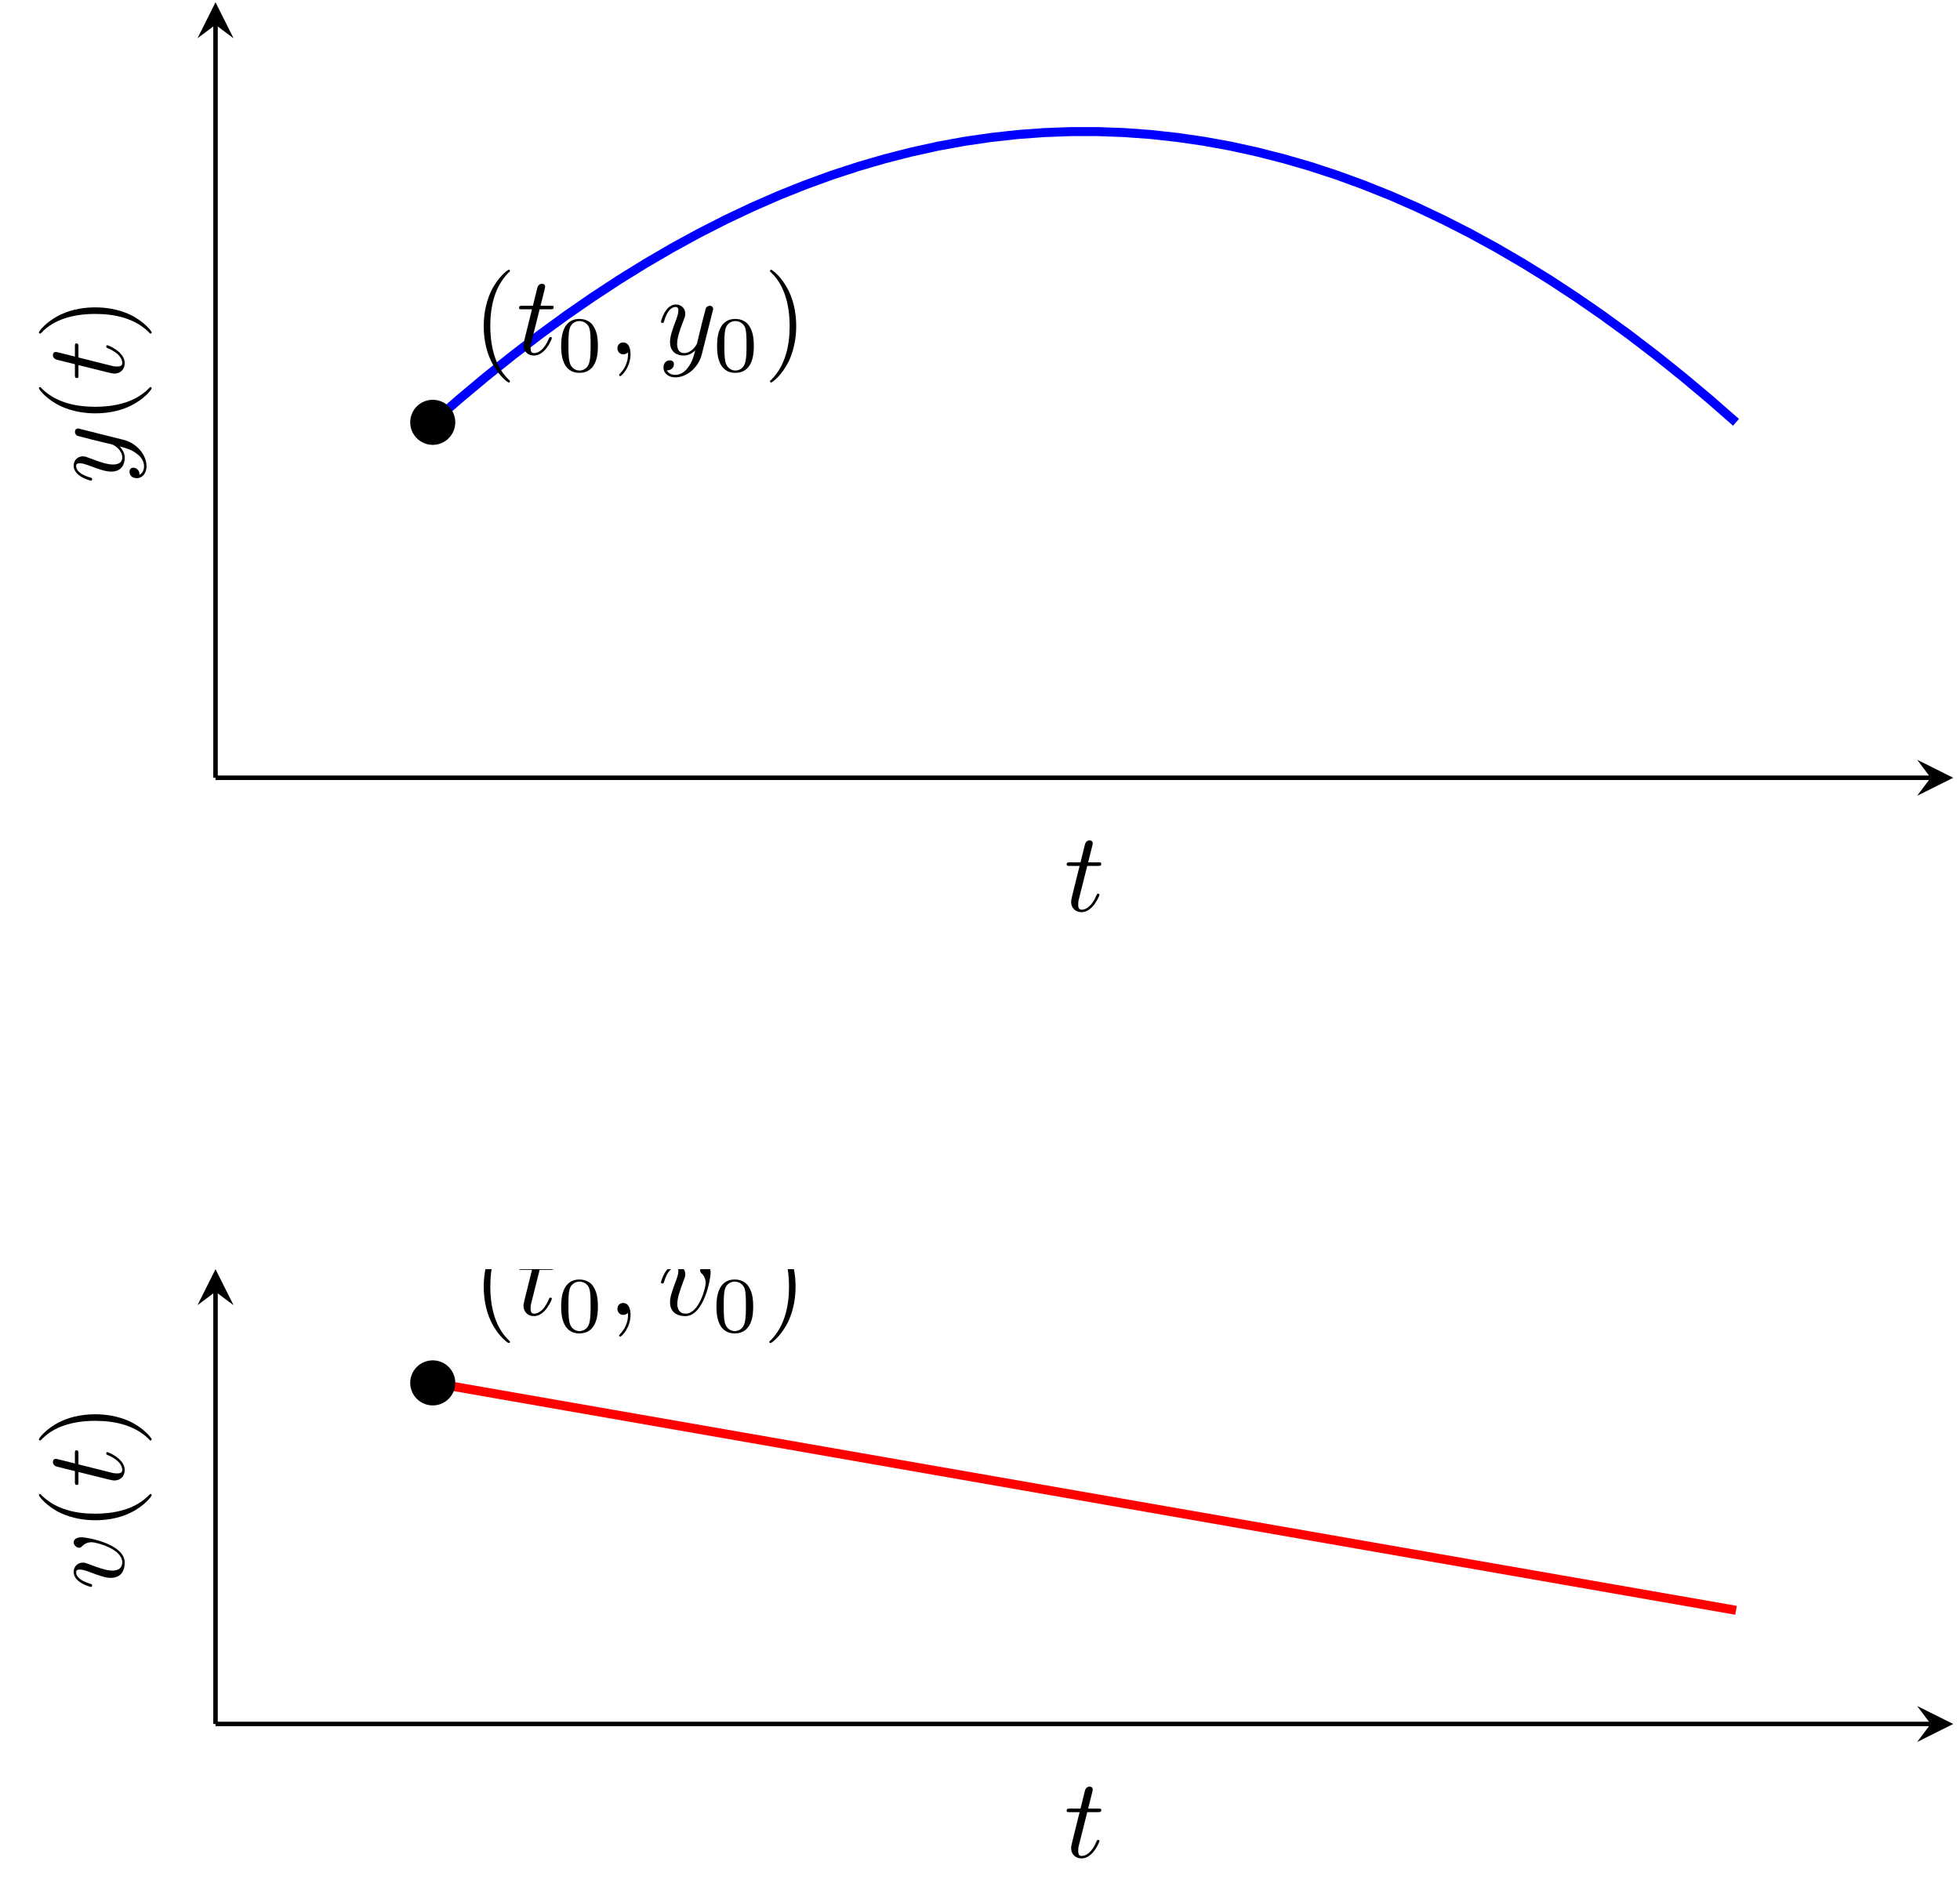
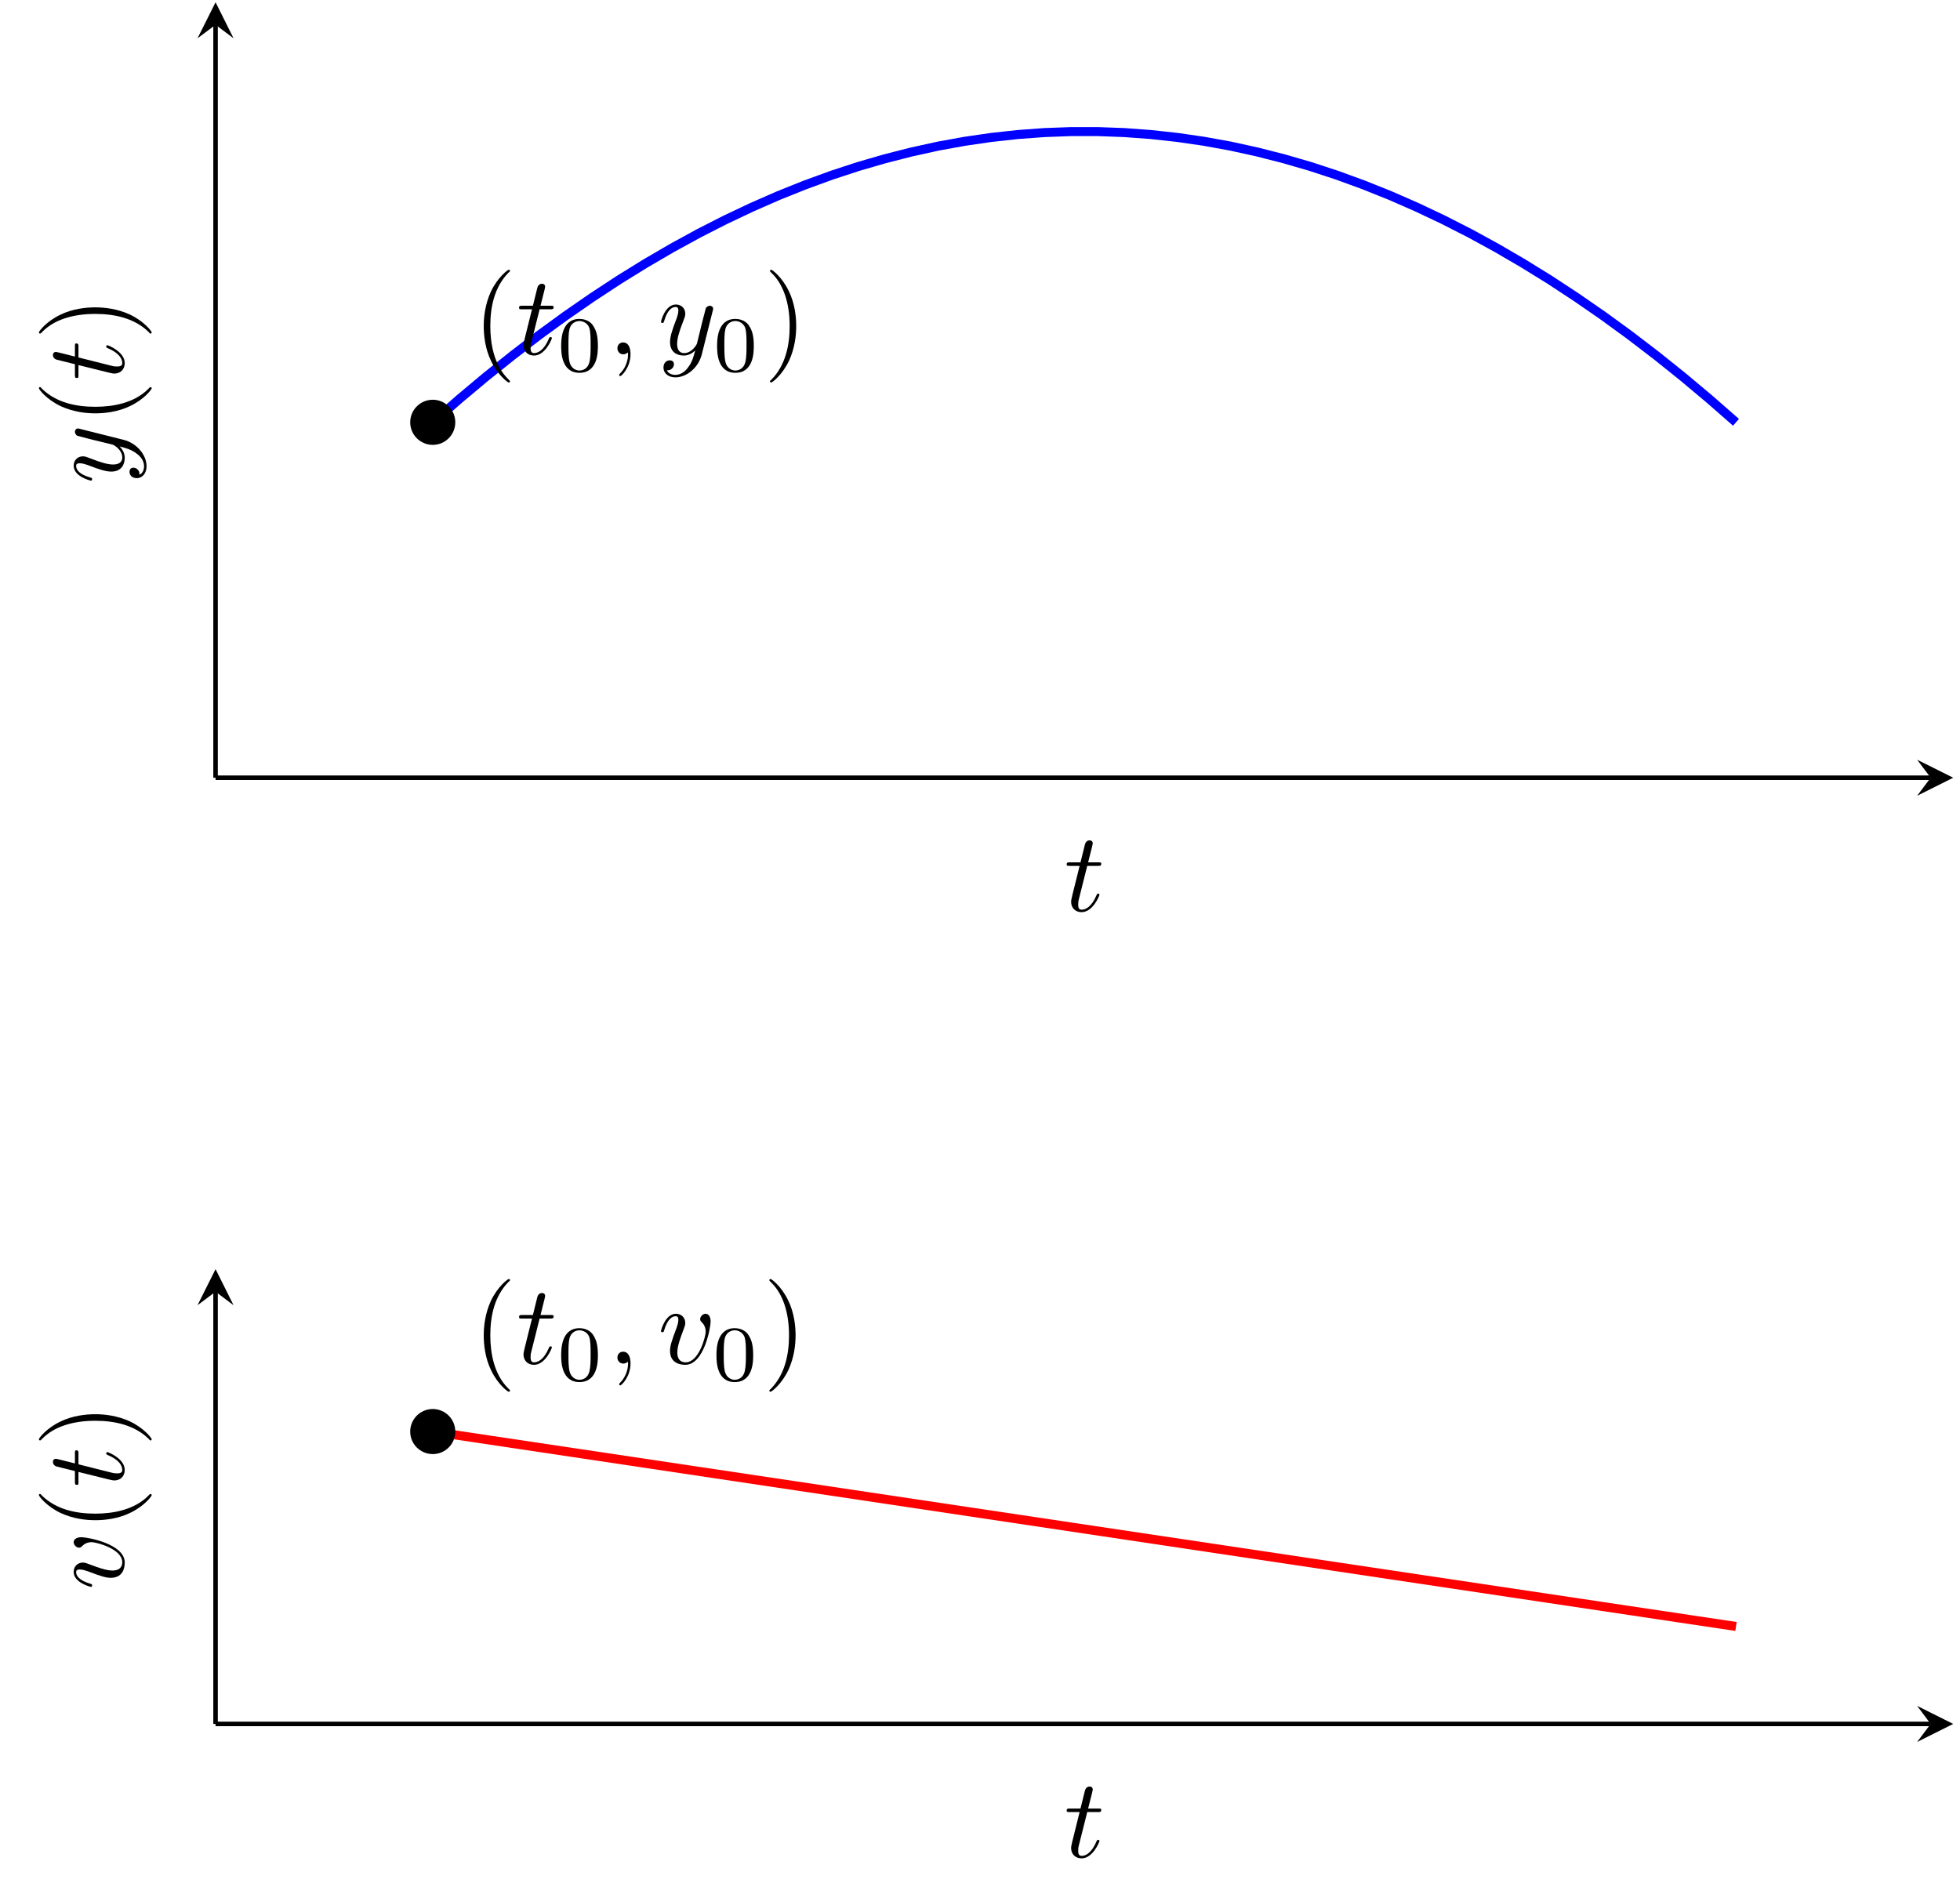
- <svg xmlns="http://www.w3.org/2000/svg" xmlns:xlink="http://www.w3.org/1999/xlink" width="172.721" height="167.493" viewBox="0 0 172.721 167.493">
+ <svg xmlns="http://www.w3.org/2000/svg" xmlns:xlink="http://www.w3.org/1999/xlink" width="172.721" height="167.49" viewBox="0 0 172.721 167.49">
  <defs>
    <g>
      <g id="glyph-0-0">
        <path d="M 3.297 2.391 C 3.297 2.359 3.297 2.328 3.125 2.172 C 1.875 0.922 1.562 -0.969 1.562 -2.484 C 1.562 -4.219 1.938 -5.938 3.156 -7.188 C 3.297 -7.297 3.297 -7.328 3.297 -7.359 C 3.297 -7.422 3.25 -7.453 3.188 -7.453 C 3.094 -7.453 2.203 -6.781 1.609 -5.516 C 1.109 -4.422 0.984 -3.312 0.984 -2.484 C 0.984 -1.703 1.094 -0.5 1.641 0.609 C 2.234 1.844 3.094 2.484 3.188 2.484 C 3.25 2.484 3.297 2.453 3.297 2.391 Z M 3.297 2.391 " />
      </g>
      <g id="glyph-0-1">
        <path d="M 2.875 -2.484 C 2.875 -3.266 2.766 -4.469 2.219 -5.578 C 1.625 -6.812 0.766 -7.453 0.672 -7.453 C 0.609 -7.453 0.562 -7.406 0.562 -7.359 C 0.562 -7.328 0.562 -7.297 0.75 -7.125 C 1.734 -6.141 2.297 -4.562 2.297 -2.484 C 2.297 -0.781 1.922 0.969 0.703 2.219 C 0.562 2.328 0.562 2.359 0.562 2.391 C 0.562 2.438 0.609 2.484 0.672 2.484 C 0.766 2.484 1.656 1.812 2.25 0.547 C 2.75 -0.547 2.875 -1.656 2.875 -2.484 Z M 2.875 -2.484 " />
      </g>
      <g id="glyph-1-0">
        <path d="M 2.047 -3.969 L 2.984 -3.969 C 3.188 -3.969 3.281 -3.969 3.281 -4.172 C 3.281 -4.281 3.188 -4.281 3 -4.281 L 2.125 -4.281 C 2.484 -5.688 2.531 -5.891 2.531 -5.953 C 2.531 -6.125 2.422 -6.219 2.25 -6.219 C 2.219 -6.219 1.938 -6.219 1.844 -5.859 L 1.453 -4.281 L 0.531 -4.281 C 0.328 -4.281 0.234 -4.281 0.234 -4.094 C 0.234 -3.969 0.312 -3.969 0.5 -3.969 L 1.375 -3.969 C 0.672 -1.156 0.625 -0.984 0.625 -0.812 C 0.625 -0.266 1 0.109 1.547 0.109 C 2.547 0.109 3.125 -1.344 3.125 -1.422 C 3.125 -1.516 3.047 -1.516 3 -1.516 C 2.906 -1.516 2.906 -1.484 2.859 -1.375 C 2.422 -0.344 1.891 -0.109 1.562 -0.109 C 1.344 -0.109 1.25 -0.234 1.25 -0.562 C 1.25 -0.812 1.266 -0.875 1.312 -1.047 Z M 2.047 -3.969 " />
      </g>
      <g id="glyph-1-1">
        <path d="M 2.016 -0.016 C 2.016 -0.672 1.766 -1.047 1.375 -1.047 C 1.047 -1.047 0.859 -0.812 0.859 -0.531 C 0.859 -0.266 1.047 0 1.375 0 C 1.5 0 1.625 -0.047 1.734 -0.125 C 1.766 -0.156 1.766 -0.156 1.781 -0.156 C 1.781 -0.156 1.797 -0.156 1.797 -0.016 C 1.797 0.719 1.453 1.328 1.125 1.656 C 1.016 1.766 1.016 1.781 1.016 1.812 C 1.016 1.875 1.062 1.922 1.109 1.922 C 1.219 1.922 2.016 1.156 2.016 -0.016 Z M 2.016 -0.016 " />
      </g>
      <g id="glyph-1-2">
        <path d="M 4.828 -3.781 C 4.875 -3.922 4.875 -3.938 4.875 -4.016 C 4.875 -4.188 4.734 -4.281 4.578 -4.281 C 4.484 -4.281 4.328 -4.219 4.234 -4.078 C 4.219 -4.031 4.141 -3.719 4.094 -3.531 C 4.031 -3.281 3.953 -3.016 3.891 -2.75 L 3.453 -0.953 C 3.406 -0.812 2.984 -0.109 2.328 -0.109 C 1.812 -0.109 1.703 -0.547 1.703 -0.922 C 1.703 -1.375 1.875 -1.984 2.219 -2.859 C 2.375 -3.266 2.422 -3.375 2.422 -3.578 C 2.422 -4.031 2.094 -4.391 1.594 -4.391 C 0.656 -4.391 0.281 -2.953 0.281 -2.859 C 0.281 -2.766 0.391 -2.766 0.406 -2.766 C 0.5 -2.766 0.516 -2.781 0.562 -2.938 C 0.828 -3.875 1.234 -4.172 1.562 -4.172 C 1.656 -4.172 1.812 -4.172 1.812 -3.859 C 1.812 -3.609 1.719 -3.344 1.656 -3.156 C 1.25 -2.109 1.078 -1.547 1.078 -1.078 C 1.078 -0.188 1.703 0.109 2.281 0.109 C 2.672 0.109 3.016 -0.062 3.297 -0.344 C 3.156 0.172 3.047 0.672 2.641 1.188 C 2.391 1.531 2 1.812 1.547 1.812 C 1.406 1.812 0.969 1.781 0.797 1.406 C 0.953 1.406 1.078 1.406 1.219 1.281 C 1.328 1.188 1.422 1.062 1.422 0.875 C 1.422 0.562 1.156 0.531 1.047 0.531 C 0.828 0.531 0.5 0.688 0.5 1.172 C 0.5 1.672 0.938 2.031 1.547 2.031 C 2.578 2.031 3.594 1.141 3.875 0.016 Z M 4.828 -3.781 " />
      </g>
      <g id="glyph-1-3">
        <path d="M 4.656 -3.703 C 4.656 -4.234 4.391 -4.391 4.219 -4.391 C 3.969 -4.391 3.734 -4.141 3.734 -3.922 C 3.734 -3.781 3.781 -3.734 3.891 -3.625 C 4.094 -3.422 4.219 -3.156 4.219 -2.797 C 4.219 -2.391 3.625 -0.109 2.453 -0.109 C 1.953 -0.109 1.719 -0.453 1.719 -0.969 C 1.719 -1.531 1.984 -2.25 2.297 -3.078 C 2.359 -3.25 2.422 -3.391 2.422 -3.578 C 2.422 -4.031 2.094 -4.391 1.594 -4.391 C 0.672 -4.391 0.281 -2.953 0.281 -2.859 C 0.281 -2.766 0.391 -2.766 0.406 -2.766 C 0.5 -2.766 0.516 -2.781 0.562 -2.938 C 0.859 -3.938 1.281 -4.172 1.562 -4.172 C 1.656 -4.172 1.812 -4.172 1.812 -3.859 C 1.812 -3.609 1.719 -3.344 1.656 -3.156 C 1.219 -2 1.078 -1.547 1.078 -1.125 C 1.078 -0.047 1.953 0.109 2.422 0.109 C 4.078 0.109 4.656 -3.188 4.656 -3.703 Z M 4.656 -3.703 " />
      </g>
      <g id="glyph-2-0">
        <path d="M 3.594 -2.219 C 3.594 -2.984 3.5 -3.531 3.172 -4.016 C 2.969 -4.344 2.531 -4.609 1.969 -4.609 C 0.359 -4.609 0.359 -2.719 0.359 -2.219 C 0.359 -1.719 0.359 0.141 1.969 0.141 C 3.594 0.141 3.594 -1.719 3.594 -2.219 Z M 1.969 -0.062 C 1.656 -0.062 1.234 -0.25 1.094 -0.812 C 1 -1.219 1 -1.797 1 -2.312 C 1 -2.812 1 -3.344 1.094 -3.734 C 1.25 -4.281 1.688 -4.422 1.969 -4.422 C 2.344 -4.422 2.719 -4.188 2.844 -3.797 C 2.953 -3.406 2.953 -2.906 2.953 -2.312 C 2.953 -1.797 2.953 -1.281 2.859 -0.844 C 2.719 -0.203 2.25 -0.062 1.969 -0.062 Z M 1.969 -0.062 " />
      </g>
      <g id="glyph-3-0">
        <path d="M -3.781 -4.828 C -3.922 -4.875 -3.938 -4.875 -4.016 -4.875 C -4.188 -4.875 -4.281 -4.734 -4.281 -4.578 C -4.281 -4.484 -4.219 -4.328 -4.078 -4.234 C -4.031 -4.219 -3.719 -4.141 -3.531 -4.094 C -3.281 -4.031 -3.016 -3.953 -2.75 -3.891 L -0.953 -3.453 C -0.812 -3.406 -0.109 -2.984 -0.109 -2.328 C -0.109 -1.812 -0.547 -1.703 -0.922 -1.703 C -1.375 -1.703 -1.984 -1.875 -2.859 -2.219 C -3.266 -2.375 -3.375 -2.422 -3.578 -2.422 C -4.031 -2.422 -4.391 -2.094 -4.391 -1.594 C -4.391 -0.656 -2.953 -0.281 -2.859 -0.281 C -2.766 -0.281 -2.766 -0.391 -2.766 -0.406 C -2.766 -0.5 -2.781 -0.516 -2.938 -0.562 C -3.875 -0.828 -4.172 -1.234 -4.172 -1.562 C -4.172 -1.656 -4.172 -1.812 -3.859 -1.812 C -3.609 -1.812 -3.344 -1.719 -3.156 -1.656 C -2.109 -1.25 -1.547 -1.078 -1.078 -1.078 C -0.188 -1.078 0.109 -1.703 0.109 -2.281 C 0.109 -2.672 -0.062 -3.016 -0.344 -3.297 C 0.172 -3.156 0.672 -3.047 1.188 -2.641 C 1.531 -2.391 1.812 -2 1.812 -1.547 C 1.812 -1.406 1.781 -0.969 1.406 -0.797 C 1.406 -0.953 1.406 -1.078 1.281 -1.219 C 1.188 -1.328 1.062 -1.422 0.875 -1.422 C 0.562 -1.422 0.531 -1.156 0.531 -1.047 C 0.531 -0.828 0.688 -0.5 1.172 -0.5 C 1.672 -0.5 2.031 -0.938 2.031 -1.547 C 2.031 -2.578 1.141 -3.594 0.016 -3.875 Z M -3.781 -4.828 " />
      </g>
      <g id="glyph-3-1">
        <path d="M -3.969 -2.047 L -3.969 -2.984 C -3.969 -3.188 -3.969 -3.281 -4.172 -3.281 C -4.281 -3.281 -4.281 -3.188 -4.281 -3 L -4.281 -2.125 C -5.688 -2.484 -5.891 -2.531 -5.953 -2.531 C -6.125 -2.531 -6.219 -2.422 -6.219 -2.25 C -6.219 -2.219 -6.219 -1.938 -5.859 -1.844 L -4.281 -1.453 L -4.281 -0.531 C -4.281 -0.328 -4.281 -0.234 -4.094 -0.234 C -3.969 -0.234 -3.969 -0.312 -3.969 -0.5 L -3.969 -1.375 C -1.156 -0.672 -0.984 -0.625 -0.812 -0.625 C -0.266 -0.625 0.109 -1 0.109 -1.547 C 0.109 -2.547 -1.344 -3.125 -1.422 -3.125 C -1.516 -3.125 -1.516 -3.047 -1.516 -3 C -1.516 -2.906 -1.484 -2.906 -1.375 -2.859 C -0.344 -2.422 -0.109 -1.891 -0.109 -1.562 C -0.109 -1.344 -0.234 -1.25 -0.562 -1.25 C -0.812 -1.25 -0.875 -1.266 -1.047 -1.312 Z M -3.969 -2.047 " />
      </g>
      <g id="glyph-3-2">
        <path d="M -3.703 -4.656 C -4.234 -4.656 -4.391 -4.391 -4.391 -4.219 C -4.391 -3.969 -4.141 -3.734 -3.922 -3.734 C -3.781 -3.734 -3.734 -3.781 -3.625 -3.891 C -3.422 -4.094 -3.156 -4.219 -2.797 -4.219 C -2.391 -4.219 -0.109 -3.625 -0.109 -2.453 C -0.109 -1.953 -0.453 -1.719 -0.969 -1.719 C -1.531 -1.719 -2.25 -1.984 -3.078 -2.297 C -3.25 -2.359 -3.391 -2.422 -3.578 -2.422 C -4.031 -2.422 -4.391 -2.094 -4.391 -1.594 C -4.391 -0.672 -2.953 -0.281 -2.859 -0.281 C -2.766 -0.281 -2.766 -0.391 -2.766 -0.406 C -2.766 -0.5 -2.781 -0.516 -2.938 -0.562 C -3.938 -0.859 -4.172 -1.281 -4.172 -1.562 C -4.172 -1.656 -4.172 -1.812 -3.859 -1.812 C -3.609 -1.812 -3.344 -1.719 -3.156 -1.656 C -2 -1.219 -1.547 -1.078 -1.125 -1.078 C -0.047 -1.078 0.109 -1.953 0.109 -2.422 C 0.109 -4.078 -3.188 -4.656 -3.703 -4.656 Z M -3.703 -4.656 " />
      </g>
      <g id="glyph-4-0">
        <path d="M 2.391 -3.297 C 2.359 -3.297 2.328 -3.297 2.172 -3.125 C 0.922 -1.875 -0.969 -1.562 -2.484 -1.562 C -4.219 -1.562 -5.938 -1.938 -7.188 -3.156 C -7.297 -3.297 -7.328 -3.297 -7.359 -3.297 C -7.422 -3.297 -7.453 -3.25 -7.453 -3.188 C -7.453 -3.094 -6.781 -2.203 -5.516 -1.609 C -4.422 -1.109 -3.312 -0.984 -2.484 -0.984 C -1.703 -0.984 -0.5 -1.094 0.609 -1.641 C 1.844 -2.234 2.484 -3.094 2.484 -3.188 C 2.484 -3.25 2.453 -3.297 2.391 -3.297 Z M 2.391 -3.297 " />
      </g>
      <g id="glyph-4-1">
        <path d="M -2.484 -2.875 C -3.266 -2.875 -4.469 -2.766 -5.578 -2.219 C -6.812 -1.625 -7.453 -0.766 -7.453 -0.672 C -7.453 -0.609 -7.406 -0.562 -7.359 -0.562 C -7.328 -0.562 -7.297 -0.562 -7.125 -0.75 C -6.141 -1.734 -4.562 -2.297 -2.484 -2.297 C -0.781 -2.297 0.969 -1.922 2.219 -0.703 C 2.328 -0.562 2.359 -0.562 2.391 -0.562 C 2.438 -0.562 2.484 -0.609 2.484 -0.672 C 2.484 -0.766 1.812 -1.656 0.547 -2.25 C -0.547 -2.75 -1.656 -2.875 -2.484 -2.875 Z M -2.484 -2.875 " />
      </g>
    </g>
    <clipPath id="clip-0">
      <path clip-rule="nonzero" d="M 168 66 L 172.32 66 L 172.32 71 L 168 71 Z M 168 66 " />
    </clipPath>
    <clipPath id="clip-1">
      <path clip-rule="nonzero" d="M 26 0.199 L 165 0.199 L 165 49 L 26 49 Z M 26 0.199 " />
    </clipPath>
    <clipPath id="clip-2">
      <path clip-rule="nonzero" d="M 168 150 L 172.32 150 L 172.32 154 L 168 154 Z M 168 150 " />
    </clipPath>
    <clipPath id="clip-3">
-       <path clip-rule="nonzero" d="M 26 111.855 L 165 111.855 L 165 151.938 L 26 151.938 Z M 26 111.855 " />
-     </clipPath>
-     <clipPath id="clip-4">
-       <path clip-rule="nonzero" d="M 42 111.855 L 45 111.855 L 45 119 L 42 119 Z M 42 111.855 " />
-     </clipPath>
-     <clipPath id="clip-5">
-       <path clip-rule="nonzero" d="M 45 111.855 L 49 111.855 L 49 116 L 45 116 Z M 45 111.855 " />
-     </clipPath>
-     <clipPath id="clip-6">
-       <path clip-rule="nonzero" d="M 58 111.855 L 63 111.855 L 63 116 L 58 116 Z M 58 111.855 " />
-     </clipPath>
-     <clipPath id="clip-7">
-       <path clip-rule="nonzero" d="M 67 111.855 L 71 111.855 L 71 119 L 67 119 Z M 67 111.855 " />
+       <path clip-rule="nonzero" d="M 26 114 L 165 114 L 165 151.934 L 26 151.934 Z M 26 114 " />
    </clipPath>
  </defs>
-   <path fill="none" stroke-width="0.399" stroke-linecap="butt" stroke-linejoin="miter" stroke="rgb(0%, 0%, 0%)" stroke-opacity="1" stroke-miterlimit="10" d="M -0.001 -0.001 L 151.601 -0.001 " transform="matrix(0.996982, 0, 0, -0.996982, 18.99342, 68.54551)" />
+   <path fill="none" stroke-width="0.399" stroke-linecap="butt" stroke-linejoin="miter" stroke="rgb(0%, 0%, 0%)" stroke-opacity="1" stroke-miterlimit="10" d="M 0.001 0.001 L 151.602 0.001 " transform="matrix(0.996964, 0, 0, -0.996964, 18.99463, 68.54429)" />
  <g clip-path="url(#clip-0)">
-     <path fill-rule="nonzero" fill="rgb(0%, 0%, 0%)" fill-opacity="1" d="M 172.125 68.547 L 168.945 66.957 L 170.137 68.547 L 168.945 70.133 " />
+     <path fill-rule="nonzero" fill="rgb(0%, 0%, 0%)" fill-opacity="1" d="M 172.121 68.543 L 168.945 66.957 L 170.137 68.543 L 168.945 70.133 " />
  </g>
-   <path fill="none" stroke-width="0.399" stroke-linecap="butt" stroke-linejoin="miter" stroke="rgb(0%, 0%, 0%)" stroke-opacity="1" stroke-miterlimit="10" d="M -0.001 -0.001 L -0.001 66.563 " transform="matrix(0.996982, 0, 0, -0.996982, 18.99342, 68.54551)" />
-   <path fill-rule="nonzero" fill="rgb(0%, 0%, 0%)" fill-opacity="1" d="M 18.992 0.199 L 17.402 3.375 L 18.992 2.184 L 20.582 3.375 " />
+   <path fill="none" stroke-width="0.399" stroke-linecap="butt" stroke-linejoin="miter" stroke="rgb(0%, 0%, 0%)" stroke-opacity="1" stroke-miterlimit="10" d="M 0.001 0.001 L 0.001 66.563 " transform="matrix(0.996964, 0, 0, -0.996964, 18.99463, 68.54429)" />
+   <path fill-rule="nonzero" fill="rgb(0%, 0%, 0%)" fill-opacity="1" d="M 18.996 0.199 L 17.406 3.375 L 18.996 2.184 L 20.582 3.375 " />
  <g clip-path="url(#clip-1)">
-     <path fill="none" stroke-width="0.797" stroke-linecap="butt" stroke-linejoin="miter" stroke="rgb(0%, 0%, 100%)" stroke-opacity="1" stroke-miterlimit="10" d="M 19.201 31.422 L 21.552 33.479 L 23.903 35.445 L 26.254 37.33 L 28.605 39.128 L 30.955 40.845 L 33.306 42.471 L 35.657 44.014 L 38.008 45.468 L 40.359 46.839 L 42.71 48.124 L 45.061 49.323 L 47.411 50.436 L 49.762 51.466 L 52.113 52.407 L 54.464 53.265 L 56.815 54.033 L 59.166 54.718 L 61.516 55.318 L 63.867 55.835 L 66.218 56.262 L 68.569 56.603 L 70.92 56.862 L 73.271 57.034 L 75.622 57.12 L 77.972 57.12 L 80.323 57.034 L 82.674 56.862 L 85.025 56.603 L 87.376 56.262 L 89.727 55.835 L 92.077 55.318 L 94.428 54.718 L 96.779 54.037 L 99.13 53.265 L 101.481 52.407 L 103.832 51.466 L 106.182 50.436 L 108.533 49.323 L 110.884 48.124 L 113.235 46.839 L 115.586 45.468 L 117.937 44.014 L 120.288 42.471 L 122.638 40.845 L 124.989 39.132 L 127.34 37.334 L 129.691 35.449 L 132.042 33.479 L 134.393 31.422 " transform="matrix(0.996982, 0, 0, -0.996982, 18.99342, 68.54551)" />
+     <path fill="none" stroke-width="0.797" stroke-linecap="butt" stroke-linejoin="miter" stroke="rgb(0%, 0%, 100%)" stroke-opacity="1" stroke-miterlimit="10" d="M 19.2 31.421 L 21.551 33.478 L 23.902 35.449 L 26.253 37.329 L 28.604 39.132 L 30.955 40.844 L 33.306 42.47 L 35.657 44.014 L 38.007 45.467 L 40.358 46.839 L 42.709 48.124 L 45.06 49.323 L 47.411 50.436 L 49.762 51.466 L 52.113 52.407 L 54.464 53.265 L 56.815 54.036 L 59.165 54.718 L 61.516 55.318 L 63.867 55.835 L 66.218 56.262 L 68.569 56.603 L 70.92 56.861 L 73.271 57.034 L 75.622 57.12 L 77.973 57.12 L 80.323 57.034 L 82.674 56.861 L 85.025 56.603 L 87.376 56.262 L 89.727 55.835 L 92.078 55.318 L 94.429 54.718 L 96.78 54.036 L 99.131 53.265 L 101.481 52.407 L 103.832 51.466 L 106.183 50.436 L 108.534 49.323 L 110.885 48.124 L 113.236 46.839 L 115.587 45.467 L 117.938 44.014 L 120.289 42.47 L 122.639 40.844 L 124.99 39.132 L 127.341 37.333 L 129.692 35.449 L 132.043 33.478 L 134.394 31.421 " transform="matrix(0.996964, 0, 0, -0.996964, 18.99463, 68.54429)" />
  </g>
  <g fill="rgb(0%, 0%, 0%)" fill-opacity="1">
-     <use xlink:href="#glyph-0-0" x="41.644" y="31.227" />
+     <use xlink:href="#glyph-0-0" x="41.645" y="31.227" />
  </g>
  <g fill="rgb(0%, 0%, 0%)" fill-opacity="1">
    <use xlink:href="#glyph-1-0" x="45.507" y="31.227" />
  </g>
  <g fill="rgb(0%, 0%, 0%)" fill-opacity="1">
-     <use xlink:href="#glyph-2-0" x="49.093" y="32.717" />
+     <use xlink:href="#glyph-2-0" x="49.094" y="32.716" />
  </g>
  <g fill="rgb(0%, 0%, 0%)" fill-opacity="1">
    <use xlink:href="#glyph-1-1" x="53.549" y="31.227" />
  </g>
  <g fill="rgb(0%, 0%, 0%)" fill-opacity="1">
    <use xlink:href="#glyph-1-2" x="57.967" y="31.227" />
  </g>
  <g fill="rgb(0%, 0%, 0%)" fill-opacity="1">
-     <use xlink:href="#glyph-2-0" x="62.833" y="32.717" />
+     <use xlink:href="#glyph-2-0" x="62.833" y="32.716" />
  </g>
  <g fill="rgb(0%, 0%, 0%)" fill-opacity="1">
-     <use xlink:href="#glyph-0-1" x="67.289" y="31.227" />
+     <use xlink:href="#glyph-0-1" x="67.29" y="31.227" />
  </g>
-   <path fill-rule="nonzero" fill="rgb(0%, 0%, 0%)" fill-opacity="1" d="M 40.121 37.219 C 40.121 36.121 39.23 35.234 38.137 35.234 C 37.039 35.234 36.148 36.121 36.148 37.219 C 36.148 38.316 37.039 39.207 38.137 39.207 C 39.23 39.207 40.121 38.316 40.121 37.219 Z M 40.121 37.219 " />
+   <path fill-rule="nonzero" fill="rgb(0%, 0%, 0%)" fill-opacity="1" d="M 40.121 37.219 C 40.121 36.121 39.234 35.23 38.137 35.23 C 37.039 35.23 36.148 36.121 36.148 37.219 C 36.148 38.316 37.039 39.207 38.137 39.207 C 39.234 39.207 40.121 38.316 40.121 37.219 Z M 40.121 37.219 " />
  <g fill="rgb(0%, 0%, 0%)" fill-opacity="1">
-     <use xlink:href="#glyph-1-0" x="93.764" y="80.283" />
+     <use xlink:href="#glyph-1-0" x="93.764" y="80.282" />
  </g>
  <g fill="rgb(0%, 0%, 0%)" fill-opacity="1">
-     <use xlink:href="#glyph-3-0" x="10.882" y="42.641" />
+     <use xlink:href="#glyph-3-0" x="10.883" y="42.64" />
  </g>
  <g fill="rgb(0%, 0%, 0%)" fill-opacity="1">
-     <use xlink:href="#glyph-4-0" x="10.882" y="37.413" />
+     <use xlink:href="#glyph-4-0" x="10.883" y="37.413" />
  </g>
  <g fill="rgb(0%, 0%, 0%)" fill-opacity="1">
-     <use xlink:href="#glyph-3-1" x="10.882" y="33.551" />
+     <use xlink:href="#glyph-3-1" x="10.883" y="33.55" />
  </g>
  <g fill="rgb(0%, 0%, 0%)" fill-opacity="1">
-     <use xlink:href="#glyph-4-1" x="10.882" y="29.964" />
+     <use xlink:href="#glyph-4-1" x="10.883" y="29.963" />
  </g>
-   <path fill="none" stroke-width="0.399" stroke-linecap="butt" stroke-linejoin="miter" stroke="rgb(0%, 0%, 0%)" stroke-opacity="1" stroke-miterlimit="10" d="M -0.001 0.002 L 151.601 0.002 " transform="matrix(0.996982, 0, 0, -0.996982, 18.99342, 151.9391)" />
+   <path fill="none" stroke-width="0.399" stroke-linecap="butt" stroke-linejoin="miter" stroke="rgb(0%, 0%, 0%)" stroke-opacity="1" stroke-miterlimit="10" d="M 0.001 -0 L 151.602 -0 " transform="matrix(0.996964, 0, 0, -0.996964, 18.99463, 151.9334)" />
  <g clip-path="url(#clip-2)">
-     <path fill-rule="nonzero" fill="rgb(0%, 0%, 0%)" fill-opacity="1" d="M 172.125 151.938 L 168.945 150.352 L 170.137 151.938 L 168.945 153.527 " />
+     <path fill-rule="nonzero" fill="rgb(0%, 0%, 0%)" fill-opacity="1" d="M 172.121 151.934 L 168.945 150.344 L 170.137 151.934 L 168.945 153.523 " />
  </g>
-   <path fill="none" stroke-width="0.399" stroke-linecap="butt" stroke-linejoin="miter" stroke="rgb(0%, 0%, 0%)" stroke-opacity="1" stroke-miterlimit="10" d="M -0.001 0.002 L -0.001 38.215 " transform="matrix(0.996982, 0, 0, -0.996982, 18.99342, 151.9391)" />
-   <path fill-rule="nonzero" fill="rgb(0%, 0%, 0%)" fill-opacity="1" d="M 18.992 111.855 L 17.402 115.031 L 18.992 113.84 L 20.582 115.031 " />
+   <path fill="none" stroke-width="0.399" stroke-linecap="butt" stroke-linejoin="miter" stroke="rgb(0%, 0%, 0%)" stroke-opacity="1" stroke-miterlimit="10" d="M 0.001 -0 L 0.001 38.21 " transform="matrix(0.996964, 0, 0, -0.996964, 18.99463, 151.9334)" />
+   <path fill-rule="nonzero" fill="rgb(0%, 0%, 0%)" fill-opacity="1" d="M 18.996 111.852 L 17.406 115.031 L 18.996 113.84 L 20.582 115.031 " />
  <g clip-path="url(#clip-3)">
-     <path fill="none" stroke-width="0.797" stroke-linecap="butt" stroke-linejoin="miter" stroke="rgb(100%, 0%, 0%)" stroke-opacity="1" stroke-miterlimit="10" d="M 19.201 30.155 L 134.397 10.051 " transform="matrix(0.996982, 0, 0, -0.996982, 18.99342, 151.9391)" />
-   </g>
-   <g clip-path="url(#clip-4)">
-     <g fill="rgb(0%, 0%, 0%)" fill-opacity="1">
-       <use xlink:href="#glyph-0-0" x="41.644" y="115.883" />
-     </g>
-   </g>
-   <g clip-path="url(#clip-5)">
-     <g fill="rgb(0%, 0%, 0%)" fill-opacity="1">
-       <use xlink:href="#glyph-1-0" x="45.507" y="115.883" />
-     </g>
+     <path fill="none" stroke-width="0.797" stroke-linecap="butt" stroke-linejoin="miter" stroke="rgb(100%, 0%, 0%)" stroke-opacity="1" stroke-miterlimit="10" d="M 19.2 25.844 L 134.394 8.616 " transform="matrix(0.996964, 0, 0, -0.996964, 18.99463, 151.9334)" />
  </g>
  <g fill="rgb(0%, 0%, 0%)" fill-opacity="1">
-     <use xlink:href="#glyph-2-0" x="49.093" y="117.374" />
+     <use xlink:href="#glyph-0-0" x="41.645" y="120.175" />
  </g>
  <g fill="rgb(0%, 0%, 0%)" fill-opacity="1">
-     <use xlink:href="#glyph-1-1" x="53.549" y="115.883" />
-   </g>
-   <g clip-path="url(#clip-6)">
-     <g fill="rgb(0%, 0%, 0%)" fill-opacity="1">
-       <use xlink:href="#glyph-1-3" x="57.967" y="115.883" />
-     </g>
+     <use xlink:href="#glyph-1-0" x="45.507" y="120.175" />
  </g>
  <g fill="rgb(0%, 0%, 0%)" fill-opacity="1">
-     <use xlink:href="#glyph-2-0" x="62.778" y="117.374" />
-   </g>
-   <g clip-path="url(#clip-7)">
-     <g fill="rgb(0%, 0%, 0%)" fill-opacity="1">
-       <use xlink:href="#glyph-0-1" x="67.233" y="115.883" />
-     </g>
-   </g>
-   <path fill-rule="nonzero" fill="rgb(0%, 0%, 0%)" fill-opacity="1" d="M 40.121 121.875 C 40.121 120.777 39.23 119.891 38.137 119.891 C 37.039 119.891 36.148 120.777 36.148 121.875 C 36.148 122.973 37.039 123.863 38.137 123.863 C 39.23 123.863 40.121 122.973 40.121 121.875 Z M 40.121 121.875 " />
-   <g fill="rgb(0%, 0%, 0%)" fill-opacity="1">
-     <use xlink:href="#glyph-1-0" x="93.764" y="163.677" />
+     <use xlink:href="#glyph-2-0" x="49.094" y="121.665" />
  </g>
  <g fill="rgb(0%, 0%, 0%)" fill-opacity="1">
-     <use xlink:href="#glyph-3-2" x="10.882" y="140.139" />
+     <use xlink:href="#glyph-1-1" x="53.549" y="120.175" />
  </g>
  <g fill="rgb(0%, 0%, 0%)" fill-opacity="1">
-     <use xlink:href="#glyph-4-0" x="10.882" y="134.967" />
+     <use xlink:href="#glyph-1-3" x="57.967" y="120.175" />
  </g>
  <g fill="rgb(0%, 0%, 0%)" fill-opacity="1">
-     <use xlink:href="#glyph-3-1" x="10.882" y="131.104" />
+     <use xlink:href="#glyph-2-0" x="62.778" y="121.665" />
  </g>
  <g fill="rgb(0%, 0%, 0%)" fill-opacity="1">
-     <use xlink:href="#glyph-4-1" x="10.882" y="127.518" />
+     <use xlink:href="#glyph-0-1" x="67.234" y="120.175" />
+   </g>
+   <path fill-rule="nonzero" fill="rgb(0%, 0%, 0%)" fill-opacity="1" d="M 40.121 126.168 C 40.121 125.07 39.234 124.18 38.137 124.18 C 37.039 124.18 36.148 125.07 36.148 126.168 C 36.148 127.266 37.039 128.152 38.137 128.152 C 39.234 128.152 40.121 127.266 40.121 126.168 Z M 40.121 126.168 " />
+   <g fill="rgb(0%, 0%, 0%)" fill-opacity="1">
+     <use xlink:href="#glyph-1-0" x="93.764" y="163.671" />
+   </g>
+   <g fill="rgb(0%, 0%, 0%)" fill-opacity="1">
+     <use xlink:href="#glyph-3-2" x="10.883" y="140.134" />
+   </g>
+   <g fill="rgb(0%, 0%, 0%)" fill-opacity="1">
+     <use xlink:href="#glyph-4-0" x="10.883" y="134.963" />
+   </g>
+   <g fill="rgb(0%, 0%, 0%)" fill-opacity="1">
+     <use xlink:href="#glyph-3-1" x="10.883" y="131.1" />
+   </g>
+   <g fill="rgb(0%, 0%, 0%)" fill-opacity="1">
+     <use xlink:href="#glyph-4-1" x="10.883" y="127.513" />
  </g>
</svg>
